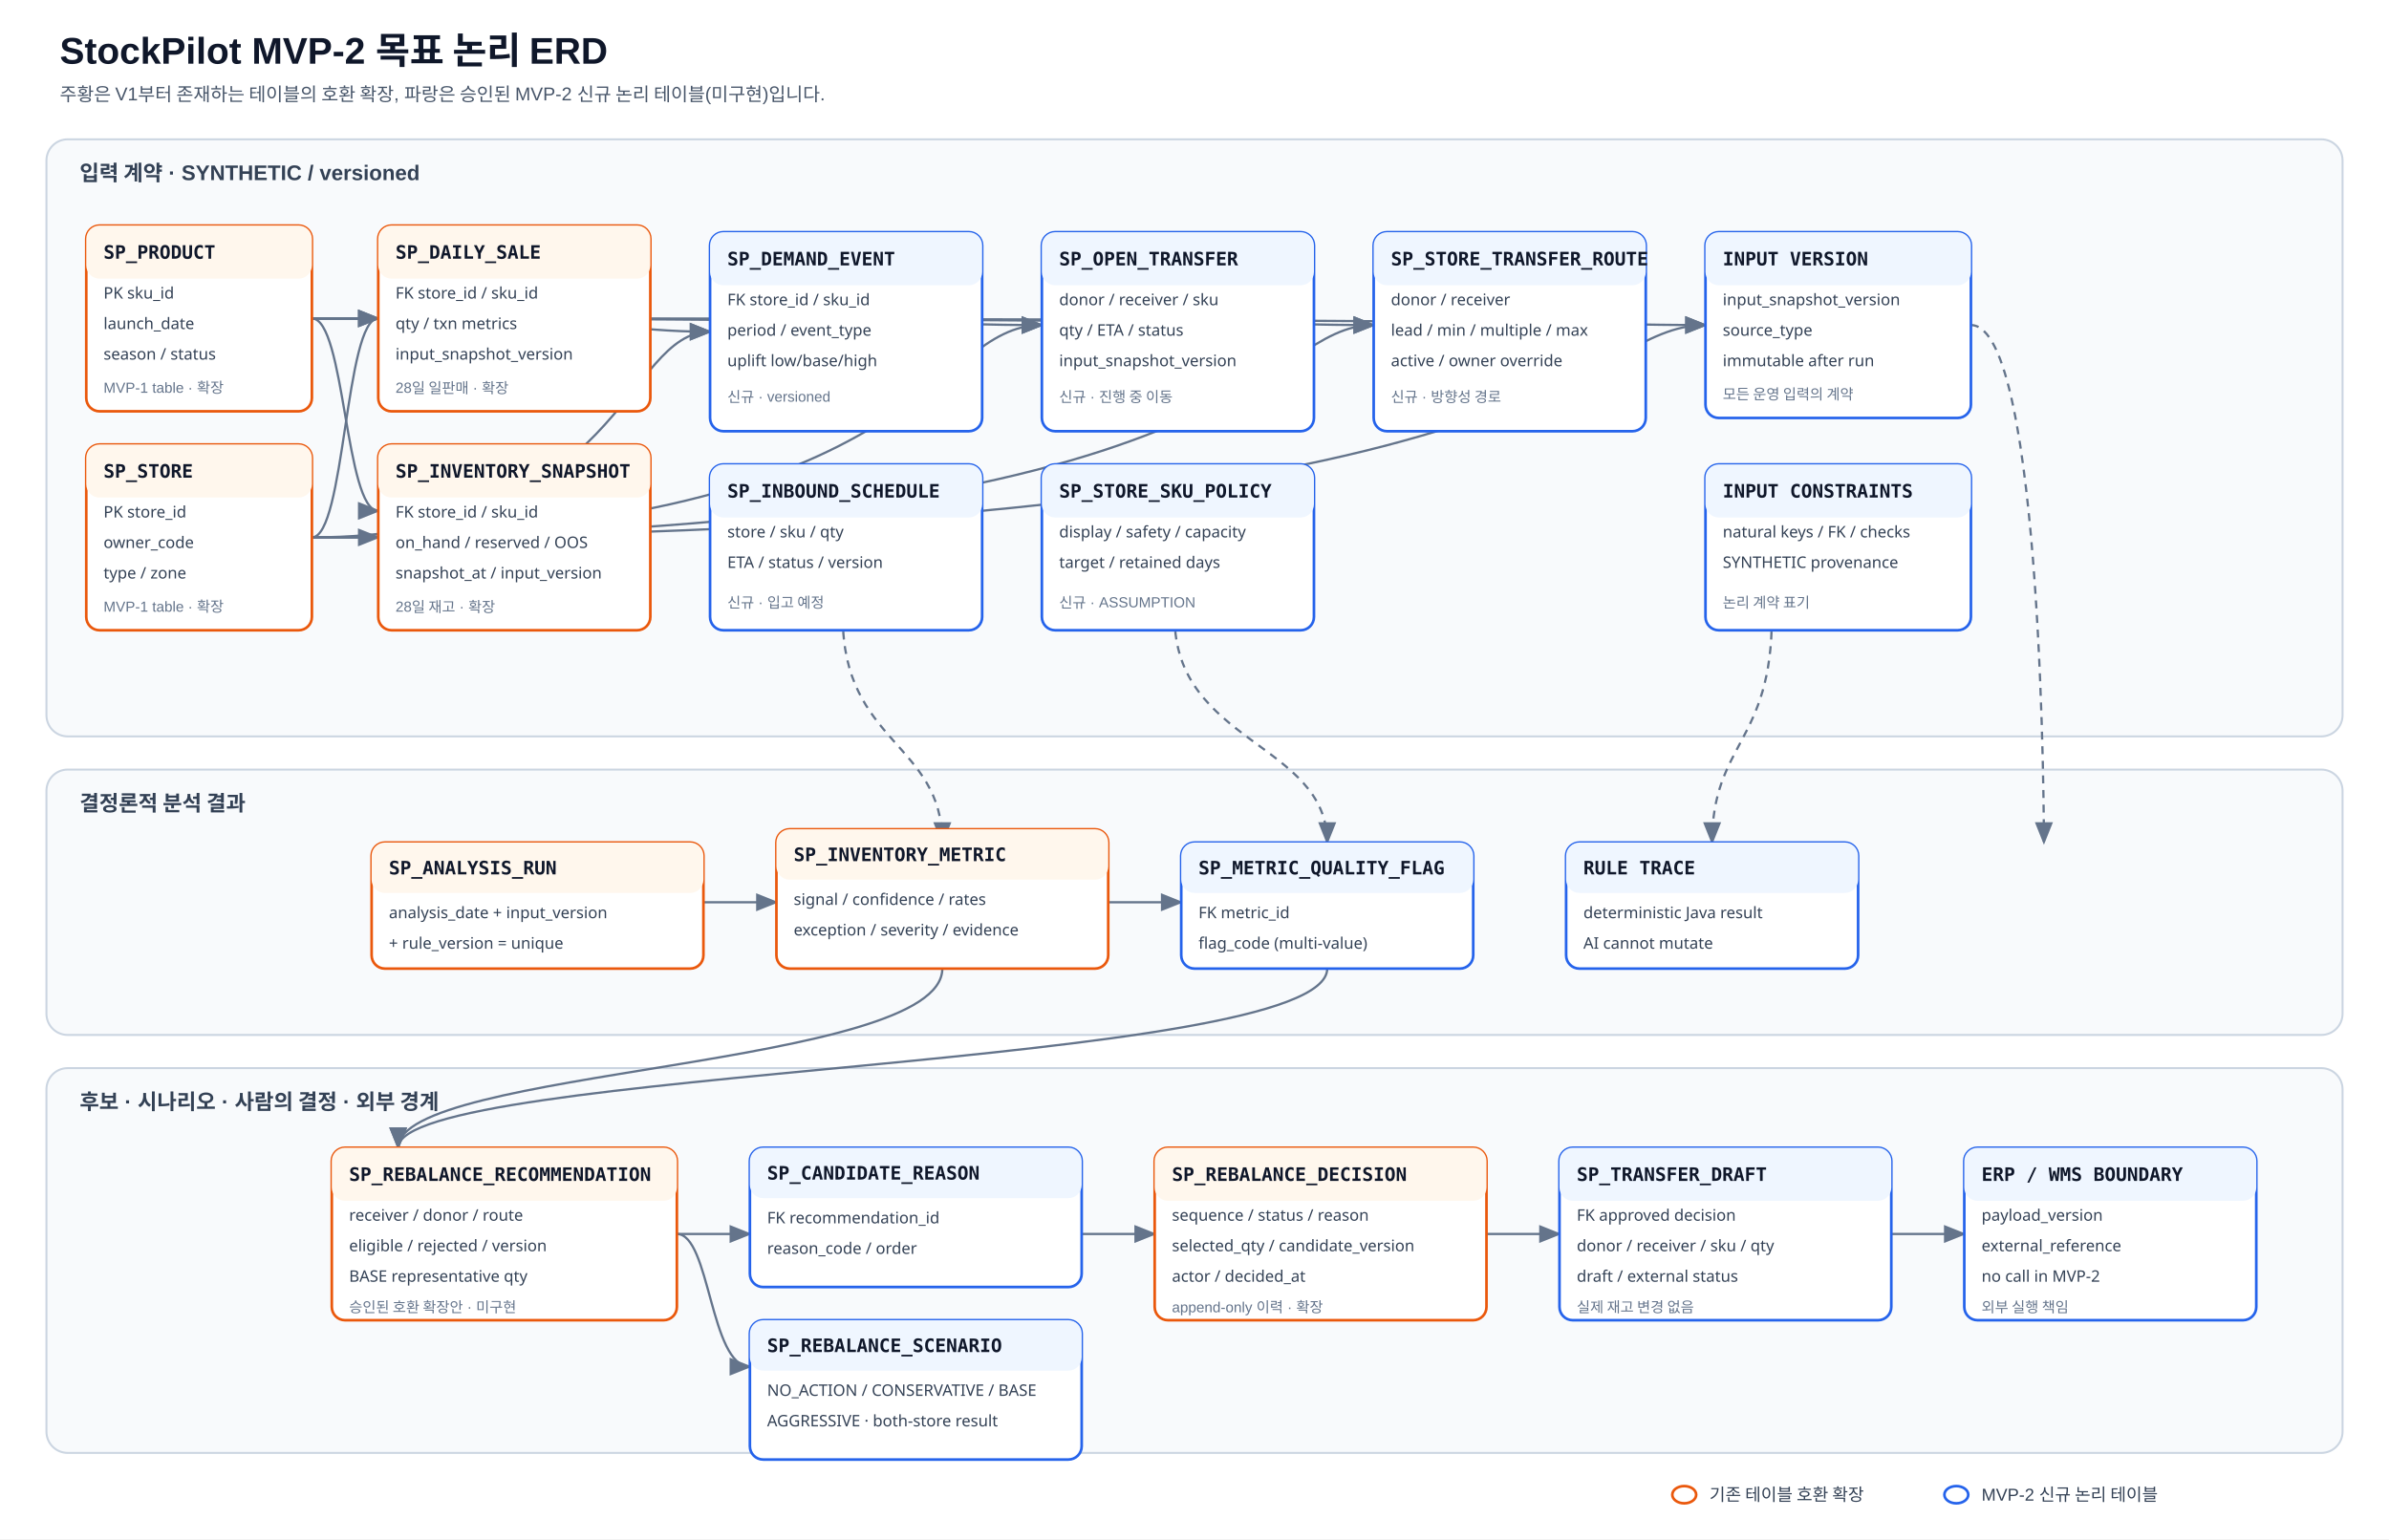
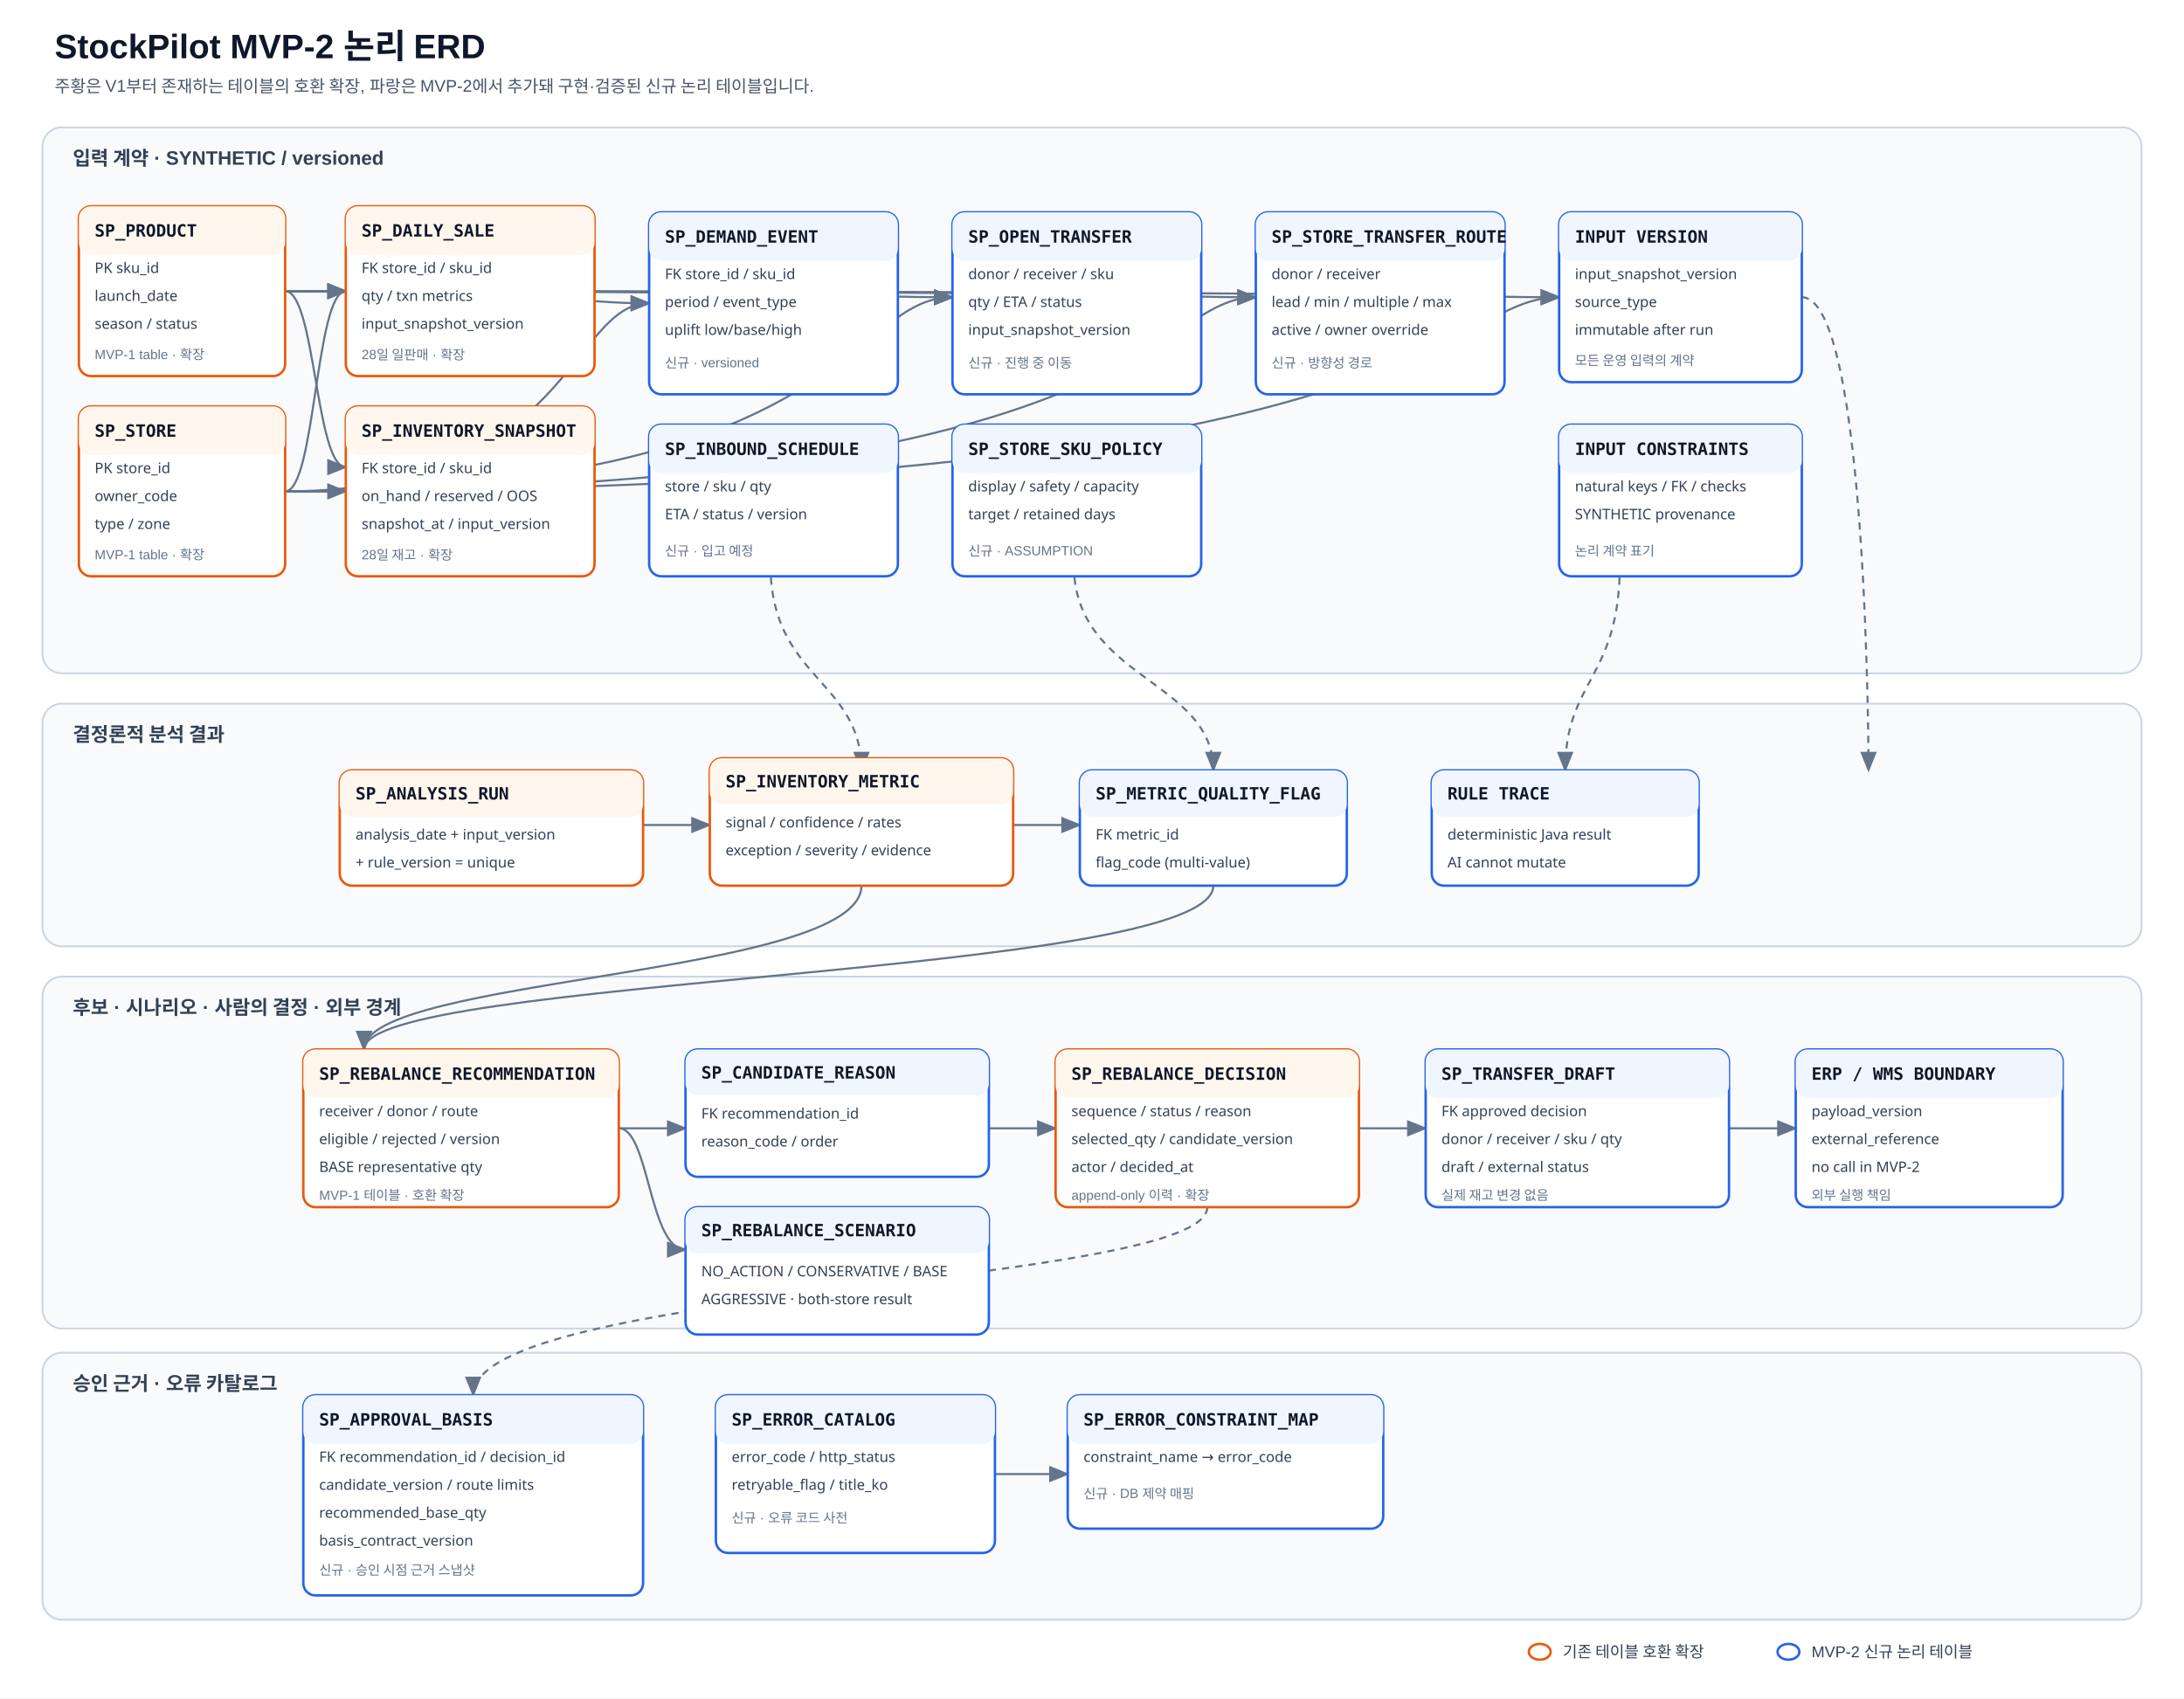
- <svg xmlns="http://www.w3.org/2000/svg" width="1800" height="1160" viewBox="0 0 1800 1160" role="img" aria-labelledby="title desc">
+ <svg xmlns="http://www.w3.org/2000/svg" width="1800" height="1400" viewBox="0 0 1800 1400" role="img" aria-labelledby="title desc">
  <defs>
    <marker id="arrow" markerWidth="10" markerHeight="8" refX="9" refY="4" orient="auto">
      <path d="M0 0 L10 4 L0 8 Z" fill="#64748b" />
    </marker>
    <style>
      .title{font:700 28px Arial,'Noto Sans KR',sans-serif;fill:#0f172a}.subtitle{font:14px Arial,'Noto Sans KR',sans-serif;fill:#475569}.group{fill:#f8fafc;stroke:#cbd5e1;stroke-width:1.5}.groupTitle{font:700 16px Arial,'Noto Sans KR',sans-serif;fill:#334155}.table{fill:#fff;stroke-width:2;rx:10}.existing{stroke:#ea580c}.new{stroke:#2563eb}.headOld{fill:#fff7ed}.headNew{fill:#eff6ff}.name{font:700 14px Consolas,monospace;fill:#0f172a}.tag{font:11px Arial,'Noto Sans KR',sans-serif;fill:#64748b}.field{font:12px Consolas,'Noto Sans KR',sans-serif;fill:#334155}.line{stroke:#e2e8f0}.rel{fill:none;stroke:#64748b;stroke-width:1.7;marker-end:url(#arrow)}.dashed{stroke-dasharray:6 5}.legend{font:13px Arial,'Noto Sans KR',sans-serif;fill:#334155}
    </style>
  </defs>
-   <rect width="1800" height="1160" fill="#fff" />
-   <text x="45" y="48" class="title">StockPilot MVP-2 목표 논리 ERD</text>
-   <text x="45" y="76" class="subtitle">주황은 V1부터 존재하는 테이블의 호환 확장, 파랑은 승인된 MVP-2 신규 논리 테이블(미구현)입니다.</text>
+   <rect width="1800" height="1400" fill="#fff" />
+   <text x="45" y="48" class="title">StockPilot MVP-2 논리 ERD</text>
+   <text x="45" y="76" class="subtitle">주황은 V1부터 존재하는 테이블의 호환 확장, 파랑은 MVP-2에서 추가돼 구현·검증된 신규 논리 테이블입니다.</text>
  <rect x="35" y="105" width="1730" height="450" rx="16" class="group" />
  <text x="60" y="136" class="groupTitle">입력 계약 · SYNTHETIC / versioned</text>
  <rect x="35" y="580" width="1730" height="200" rx="16" class="group" />
  <text x="60" y="611" class="groupTitle">결정론적 분석 결과</text>
  <rect x="35" y="805" width="1730" height="290" rx="16" class="group" />
  <text x="60" y="836" class="groupTitle">후보 · 시나리오 · 사람의 결정 · 외부 경계</text>
+   <rect x="35" y="1115" width="1730" height="220" rx="16" class="group" />
+   <text x="60" y="1146" class="groupTitle">승인 근거 · 오류 카탈로그</text>
  <path d="M235 240 H285" class="rel" />
  <path d="M235 240 C260 240 260 385 285 385" class="rel" />
  <path d="M235 405 H285" class="rel" />
  <path d="M235 405 C260 405 260 240 285 240" class="rel" />
  <path d="M235 240 C470 240 470 250 535 250" class="rel" />
  <path d="M235 405 C470 405 470 250 535 250" class="rel" />
  <path d="M235 240 C700 240 700 245 785 245" class="rel" />
  <path d="M235 405 C700 405 700 245 785 245" class="rel" />
  <path d="M235 240 C950 240 950 245 1035 245" class="rel" />
  <path d="M235 405 C950 405 950 245 1035 245" class="rel" />
  <path d="M235 240 C1190 240 1190 245 1285 245" class="rel" />
  <path d="M235 405 C1190 405 1190 245 1285 245" class="rel" />
  <path d="M1485 245 C1540 245 1540 635 1540 635" class="rel dashed" />
  <path d="M1335 465 C1335 560 1290 560 1290 635" class="rel dashed" />
  <path d="M885 465 C885 560 1000 560 1000 635" class="rel dashed" />
  <path d="M635 465 C635 560 710 560 710 635" class="rel dashed" />
  <path d="M530 680 H585" class="rel" />
  <path d="M835 680 H890" class="rel" />
  <path d="M710 730 C710 805 300 805 300 865" class="rel" />
  <path d="M1000 730 C1000 805 300 805 300 865" class="rel" />
  <path d="M510 930 H565" class="rel" />
  <path d="M510 930 C535 930 535 1030 565 1030" class="rel" />
  <path d="M815 930 H870" class="rel" />
  <path d="M1120 930 H1175" class="rel" />
  <path d="M1425 930 H1480" class="rel" />
+   <path d="M995 995 C995 1060 390 1060 390 1150" class="rel dashed" />
+   <path d="M820 1215 H880" class="rel" />
  <g>
    <rect x="65" y="170" width="170" height="140" class="table existing" />
    <rect x="65" y="170" width="170" height="40" rx="10" class="headOld" />
    <text x="78" y="195" class="name">SP_PRODUCT</text>
    <text x="78" y="225" class="field">PK sku_id</text>
    <text x="78" y="248" class="field">launch_date</text>
    <text x="78" y="271" class="field">season / status</text>
    <text x="78" y="296" class="tag">MVP-1 table · 확장</text>
  </g>
  <g>
    <rect x="65" y="335" width="170" height="140" class="table existing" />
    <rect x="65" y="335" width="170" height="40" rx="10" class="headOld" />
    <text x="78" y="360" class="name">SP_STORE</text>
    <text x="78" y="390" class="field">PK store_id</text>
    <text x="78" y="413" class="field">owner_code</text>
    <text x="78" y="436" class="field">type / zone</text>
    <text x="78" y="461" class="tag">MVP-1 table · 확장</text>
  </g>
  <g>
    <rect x="285" y="170" width="205" height="140" class="table existing" />
    <rect x="285" y="170" width="205" height="40" rx="10" class="headOld" />
    <text x="298" y="195" class="name">SP_DAILY_SALE</text>
    <text x="298" y="225" class="field">FK store_id / sku_id</text>
    <text x="298" y="248" class="field">qty / txn metrics</text>
    <text x="298" y="271" class="field">input_snapshot_version</text>
    <text x="298" y="296" class="tag">28일 일판매 · 확장</text>
  </g>
  <g>
    <rect x="285" y="335" width="205" height="140" class="table existing" />
    <rect x="285" y="335" width="205" height="40" rx="10" class="headOld" />
    <text x="298" y="360" class="name">SP_INVENTORY_SNAPSHOT</text>
    <text x="298" y="390" class="field">FK store_id / sku_id</text>
    <text x="298" y="413" class="field">on_hand / reserved / OOS</text>
    <text x="298" y="436" class="field">snapshot_at / input_version</text>
    <text x="298" y="461" class="tag">28일 재고 · 확장</text>
  </g>
  <g>
    <rect x="535" y="175" width="205" height="150" class="table new" />
    <rect x="535" y="175" width="205" height="40" rx="10" class="headNew" />
    <text x="548" y="200" class="name">SP_DEMAND_EVENT</text>
    <text x="548" y="230" class="field">FK store_id / sku_id</text>
    <text x="548" y="253" class="field">period / event_type</text>
    <text x="548" y="276" class="field">uplift low/base/high</text>
    <text x="548" y="303" class="tag">신규 · versioned</text>
  </g>
  <g>
    <rect x="535" y="350" width="205" height="125" class="table new" />
    <rect x="535" y="350" width="205" height="40" rx="10" class="headNew" />
    <text x="548" y="375" class="name">SP_INBOUND_SCHEDULE</text>
    <text x="548" y="405" class="field">store / sku / qty</text>
    <text x="548" y="428" class="field">ETA / status / version</text>
    <text x="548" y="458" class="tag">신규 · 입고 예정</text>
  </g>
  <g>
    <rect x="785" y="175" width="205" height="150" class="table new" />
    <rect x="785" y="175" width="205" height="40" rx="10" class="headNew" />
    <text x="798" y="200" class="name">SP_OPEN_TRANSFER</text>
    <text x="798" y="230" class="field">donor / receiver / sku</text>
    <text x="798" y="253" class="field">qty / ETA / status</text>
    <text x="798" y="276" class="field">input_snapshot_version</text>
    <text x="798" y="303" class="tag">신규 · 진행 중 이동</text>
  </g>
  <g>
    <rect x="785" y="350" width="205" height="125" class="table new" />
    <rect x="785" y="350" width="205" height="40" rx="10" class="headNew" />
    <text x="798" y="375" class="name">SP_STORE_SKU_POLICY</text>
    <text x="798" y="405" class="field">display / safety / capacity</text>
    <text x="798" y="428" class="field">target / retained days</text>
    <text x="798" y="458" class="tag">신규 · ASSUMPTION</text>
  </g>
  <g>
    <rect x="1035" y="175" width="205" height="150" class="table new" />
    <rect x="1035" y="175" width="205" height="40" rx="10" class="headNew" />
    <text x="1048" y="200" class="name">SP_STORE_TRANSFER_ROUTE</text>
    <text x="1048" y="230" class="field">donor / receiver</text>
    <text x="1048" y="253" class="field">lead / min / multiple / max</text>
    <text x="1048" y="276" class="field">active / owner override</text>
    <text x="1048" y="303" class="tag">신규 · 방향성 경로</text>
  </g>
  <g>
    <rect x="1285" y="175" width="200" height="140" class="table new" />
    <rect x="1285" y="175" width="200" height="40" rx="10" class="headNew" />
    <text x="1298" y="200" class="name">INPUT VERSION</text>
    <text x="1298" y="230" class="field">input_snapshot_version</text>
    <text x="1298" y="253" class="field">source_type</text>
    <text x="1298" y="276" class="field">immutable after run</text>
    <text x="1298" y="301" class="tag">모든 운영 입력의 계약</text>
  </g>
  <g>
    <rect x="1285" y="350" width="200" height="125" class="table new" />
    <rect x="1285" y="350" width="200" height="40" rx="10" class="headNew" />
    <text x="1298" y="375" class="name">INPUT CONSTRAINTS</text>
    <text x="1298" y="405" class="field">natural keys / FK / checks</text>
    <text x="1298" y="428" class="field">SYNTHETIC provenance</text>
    <text x="1298" y="458" class="tag">논리 계약 표기</text>
  </g>
  <g>
    <rect x="280" y="635" width="250" height="95" class="table existing" />
    <rect x="280" y="635" width="250" height="38" rx="10" class="headOld" />
    <text x="293" y="659" class="name">SP_ANALYSIS_RUN</text>
    <text x="293" y="692" class="field">analysis_date + input_version</text>
    <text x="293" y="715" class="field">+ rule_version = unique</text>
  </g>
  <g>
    <rect x="585" y="625" width="250" height="105" class="table existing" />
    <rect x="585" y="625" width="250" height="38" rx="10" class="headOld" />
    <text x="598" y="649" class="name">SP_INVENTORY_METRIC</text>
    <text x="598" y="682" class="field">signal / confidence / rates</text>
    <text x="598" y="705" class="field">exception / severity / evidence</text>
  </g>
  <g>
    <rect x="890" y="635" width="220" height="95" class="table new" />
    <rect x="890" y="635" width="220" height="38" rx="10" class="headNew" />
    <text x="903" y="659" class="name">SP_METRIC_QUALITY_FLAG</text>
    <text x="903" y="692" class="field">FK metric_id</text>
    <text x="903" y="715" class="field">flag_code (multi-value)</text>
  </g>
  <g>
    <rect x="1180" y="635" width="220" height="95" class="table new" />
    <rect x="1180" y="635" width="220" height="38" rx="10" class="headNew" />
    <text x="1193" y="659" class="name">RULE TRACE</text>
    <text x="1193" y="692" class="field">deterministic Java result</text>
    <text x="1193" y="715" class="field">AI cannot mutate</text>
  </g>
  <g>
    <rect x="250" y="865" width="260" height="130" class="table existing" />
    <rect x="250" y="865" width="260" height="40" rx="10" class="headOld" />
    <text x="263" y="890" class="name">SP_REBALANCE_RECOMMENDATION</text>
    <text x="263" y="920" class="field">receiver / donor / route</text>
    <text x="263" y="943" class="field">eligible / rejected / version</text>
    <text x="263" y="966" class="field">BASE representative qty</text>
-     <text x="263" y="989" class="tag">승인된 호환 확장안 · 미구현</text>
+     <text x="263" y="989" class="tag">MVP-1 테이블 · 호환 확장</text>
  </g>
  <g>
    <rect x="565" y="865" width="250" height="105" class="table new" />
    <rect x="565" y="865" width="250" height="38" rx="10" class="headNew" />
    <text x="578" y="889" class="name">SP_CANDIDATE_REASON</text>
    <text x="578" y="922" class="field">FK recommendation_id</text>
    <text x="578" y="945" class="field">reason_code / order</text>
  </g>
  <g>
    <rect x="565" y="995" width="250" height="105" class="table new" />
    <rect x="565" y="995" width="250" height="38" rx="10" class="headNew" />
    <text x="578" y="1019" class="name">SP_REBALANCE_SCENARIO</text>
    <text x="578" y="1052" class="field">NO_ACTION / CONSERVATIVE / BASE</text>
    <text x="578" y="1075" class="field">AGGRESSIVE · both-store result</text>
  </g>
  <g>
    <rect x="870" y="865" width="250" height="130" class="table existing" />
    <rect x="870" y="865" width="250" height="40" rx="10" class="headOld" />
    <text x="883" y="890" class="name">SP_REBALANCE_DECISION</text>
    <text x="883" y="920" class="field">sequence / status / reason</text>
    <text x="883" y="943" class="field">selected_qty / candidate_version</text>
    <text x="883" y="966" class="field">actor / decided_at</text>
    <text x="883" y="989" class="tag">append-only 이력 · 확장</text>
  </g>
  <g>
    <rect x="1175" y="865" width="250" height="130" class="table new" />
    <rect x="1175" y="865" width="250" height="40" rx="10" class="headNew" />
    <text x="1188" y="890" class="name">SP_TRANSFER_DRAFT</text>
    <text x="1188" y="920" class="field">FK approved decision</text>
    <text x="1188" y="943" class="field">donor / receiver / sku / qty</text>
    <text x="1188" y="966" class="field">draft / external status</text>
    <text x="1188" y="989" class="tag">실제 재고 변경 없음</text>
  </g>
  <g>
    <rect x="1480" y="865" width="220" height="130" class="table new" />
    <rect x="1480" y="865" width="220" height="40" rx="10" class="headNew" />
    <text x="1493" y="890" class="name">ERP / WMS BOUNDARY</text>
    <text x="1493" y="920" class="field">payload_version</text>
    <text x="1493" y="943" class="field">external_reference</text>
    <text x="1493" y="966" class="field">no call in MVP-2</text>
    <text x="1493" y="989" class="tag">외부 실행 책임</text>
  </g>
-   <rect x="1260" y="1120" width="18" height="13" class="table existing" />
-   <text x="1288" y="1131" class="legend">기존 테이블 호환 확장</text>
-   <rect x="1465" y="1120" width="18" height="13" class="table new" />
-   <text x="1493" y="1131" class="legend">MVP-2 신규 논리 테이블</text>
+   <g>
+     <rect x="250" y="1150" width="280" height="165" class="table new" />
+     <rect x="250" y="1150" width="280" height="40" rx="10" class="headNew" />
+     <text x="263" y="1175" class="name">SP_APPROVAL_BASIS</text>
+     <text x="263" y="1205" class="field">FK recommendation_id / decision_id</text>
+     <text x="263" y="1228" class="field">candidate_version / route limits</text>
+     <text x="263" y="1251" class="field">recommended_base_qty</text>
+     <text x="263" y="1274" class="field">basis_contract_version</text>
+     <text x="263" y="1298" class="tag">신규 · 승인 시점 근거 스냅샷</text>
+   </g>
+   <g>
+     <rect x="590" y="1150" width="230" height="130" class="table new" />
+     <rect x="590" y="1150" width="230" height="40" rx="10" class="headNew" />
+     <text x="603" y="1175" class="name">SP_ERROR_CATALOG</text>
+     <text x="603" y="1205" class="field">error_code / http_status</text>
+     <text x="603" y="1228" class="field">retryable_flag / title_ko</text>
+     <text x="603" y="1255" class="tag">신규 · 오류 코드 사전</text>
+   </g>
+   <g>
+     <rect x="880" y="1150" width="260" height="110" class="table new" />
+     <rect x="880" y="1150" width="260" height="40" rx="10" class="headNew" />
+     <text x="893" y="1175" class="name">SP_ERROR_CONSTRAINT_MAP</text>
+     <text x="893" y="1205" class="field">constraint_name → error_code</text>
+     <text x="893" y="1235" class="tag">신규 · DB 제약 매핑</text>
+   </g>
+   <rect x="1260" y="1355" width="18" height="13" class="table existing" />
+   <text x="1288" y="1366" class="legend">기존 테이블 호환 확장</text>
+   <rect x="1465" y="1355" width="18" height="13" class="table new" />
+   <text x="1493" y="1366" class="legend">MVP-2 신규 논리 테이블</text>
</svg>
